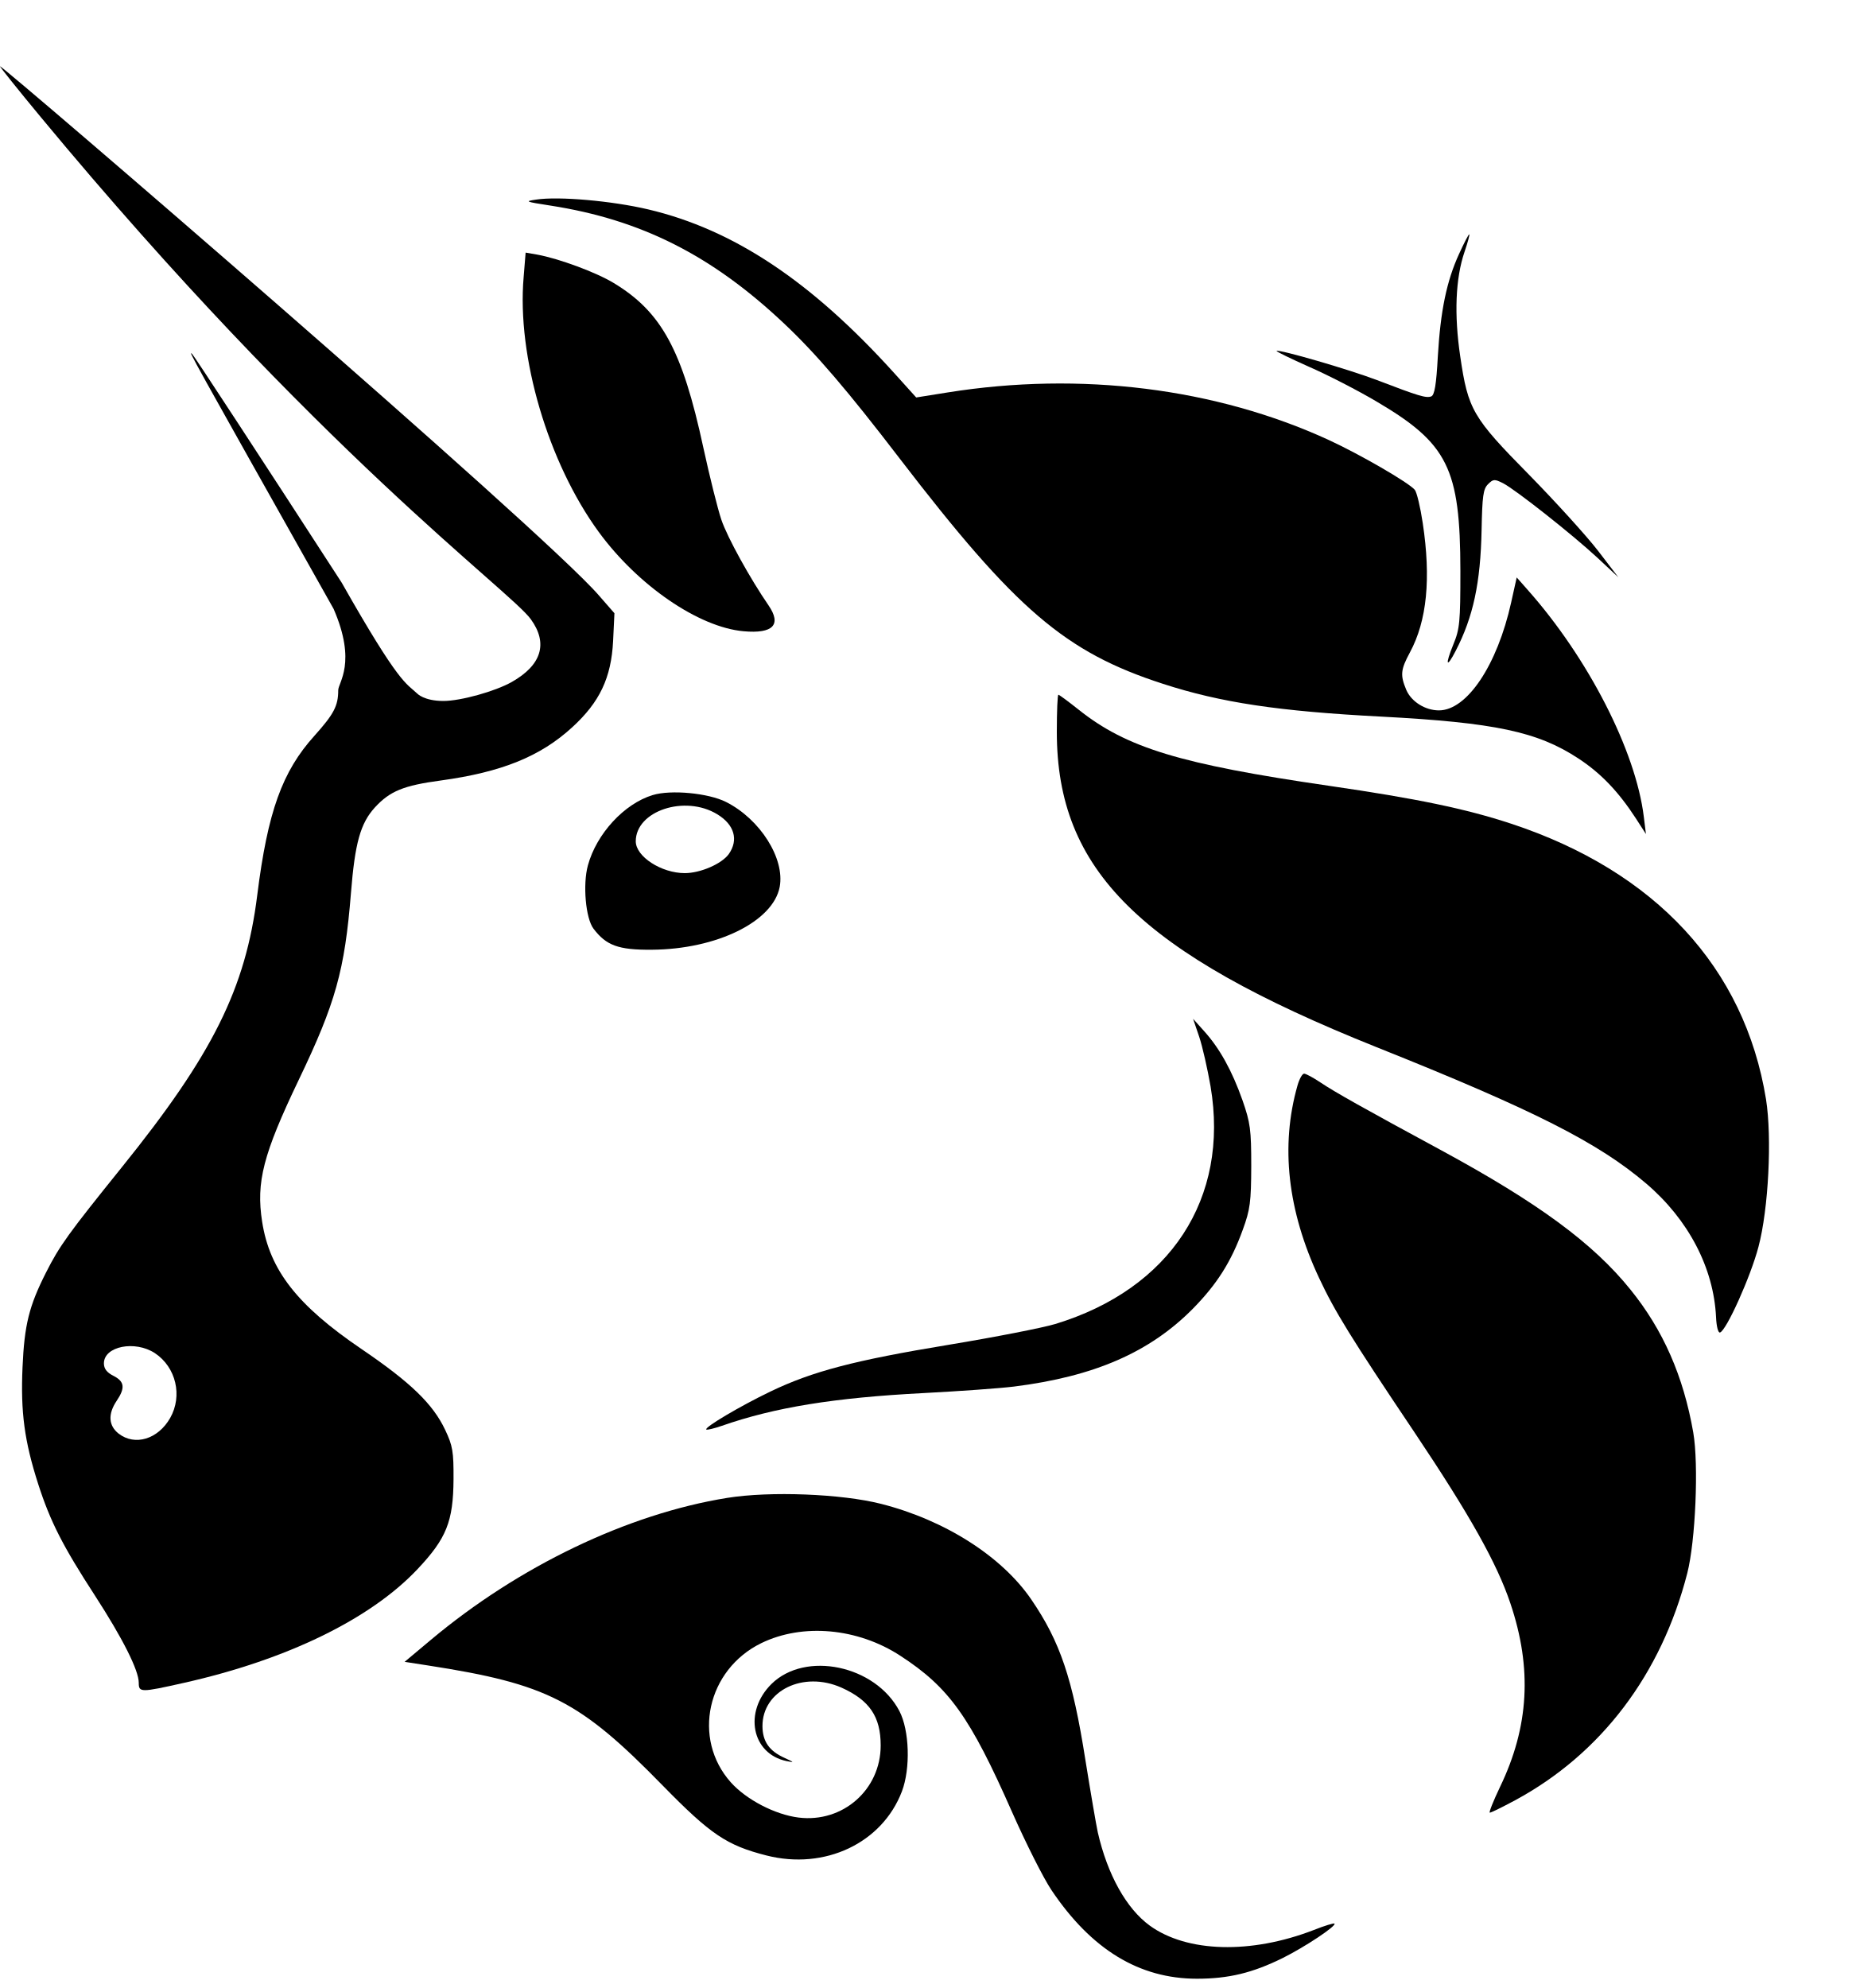
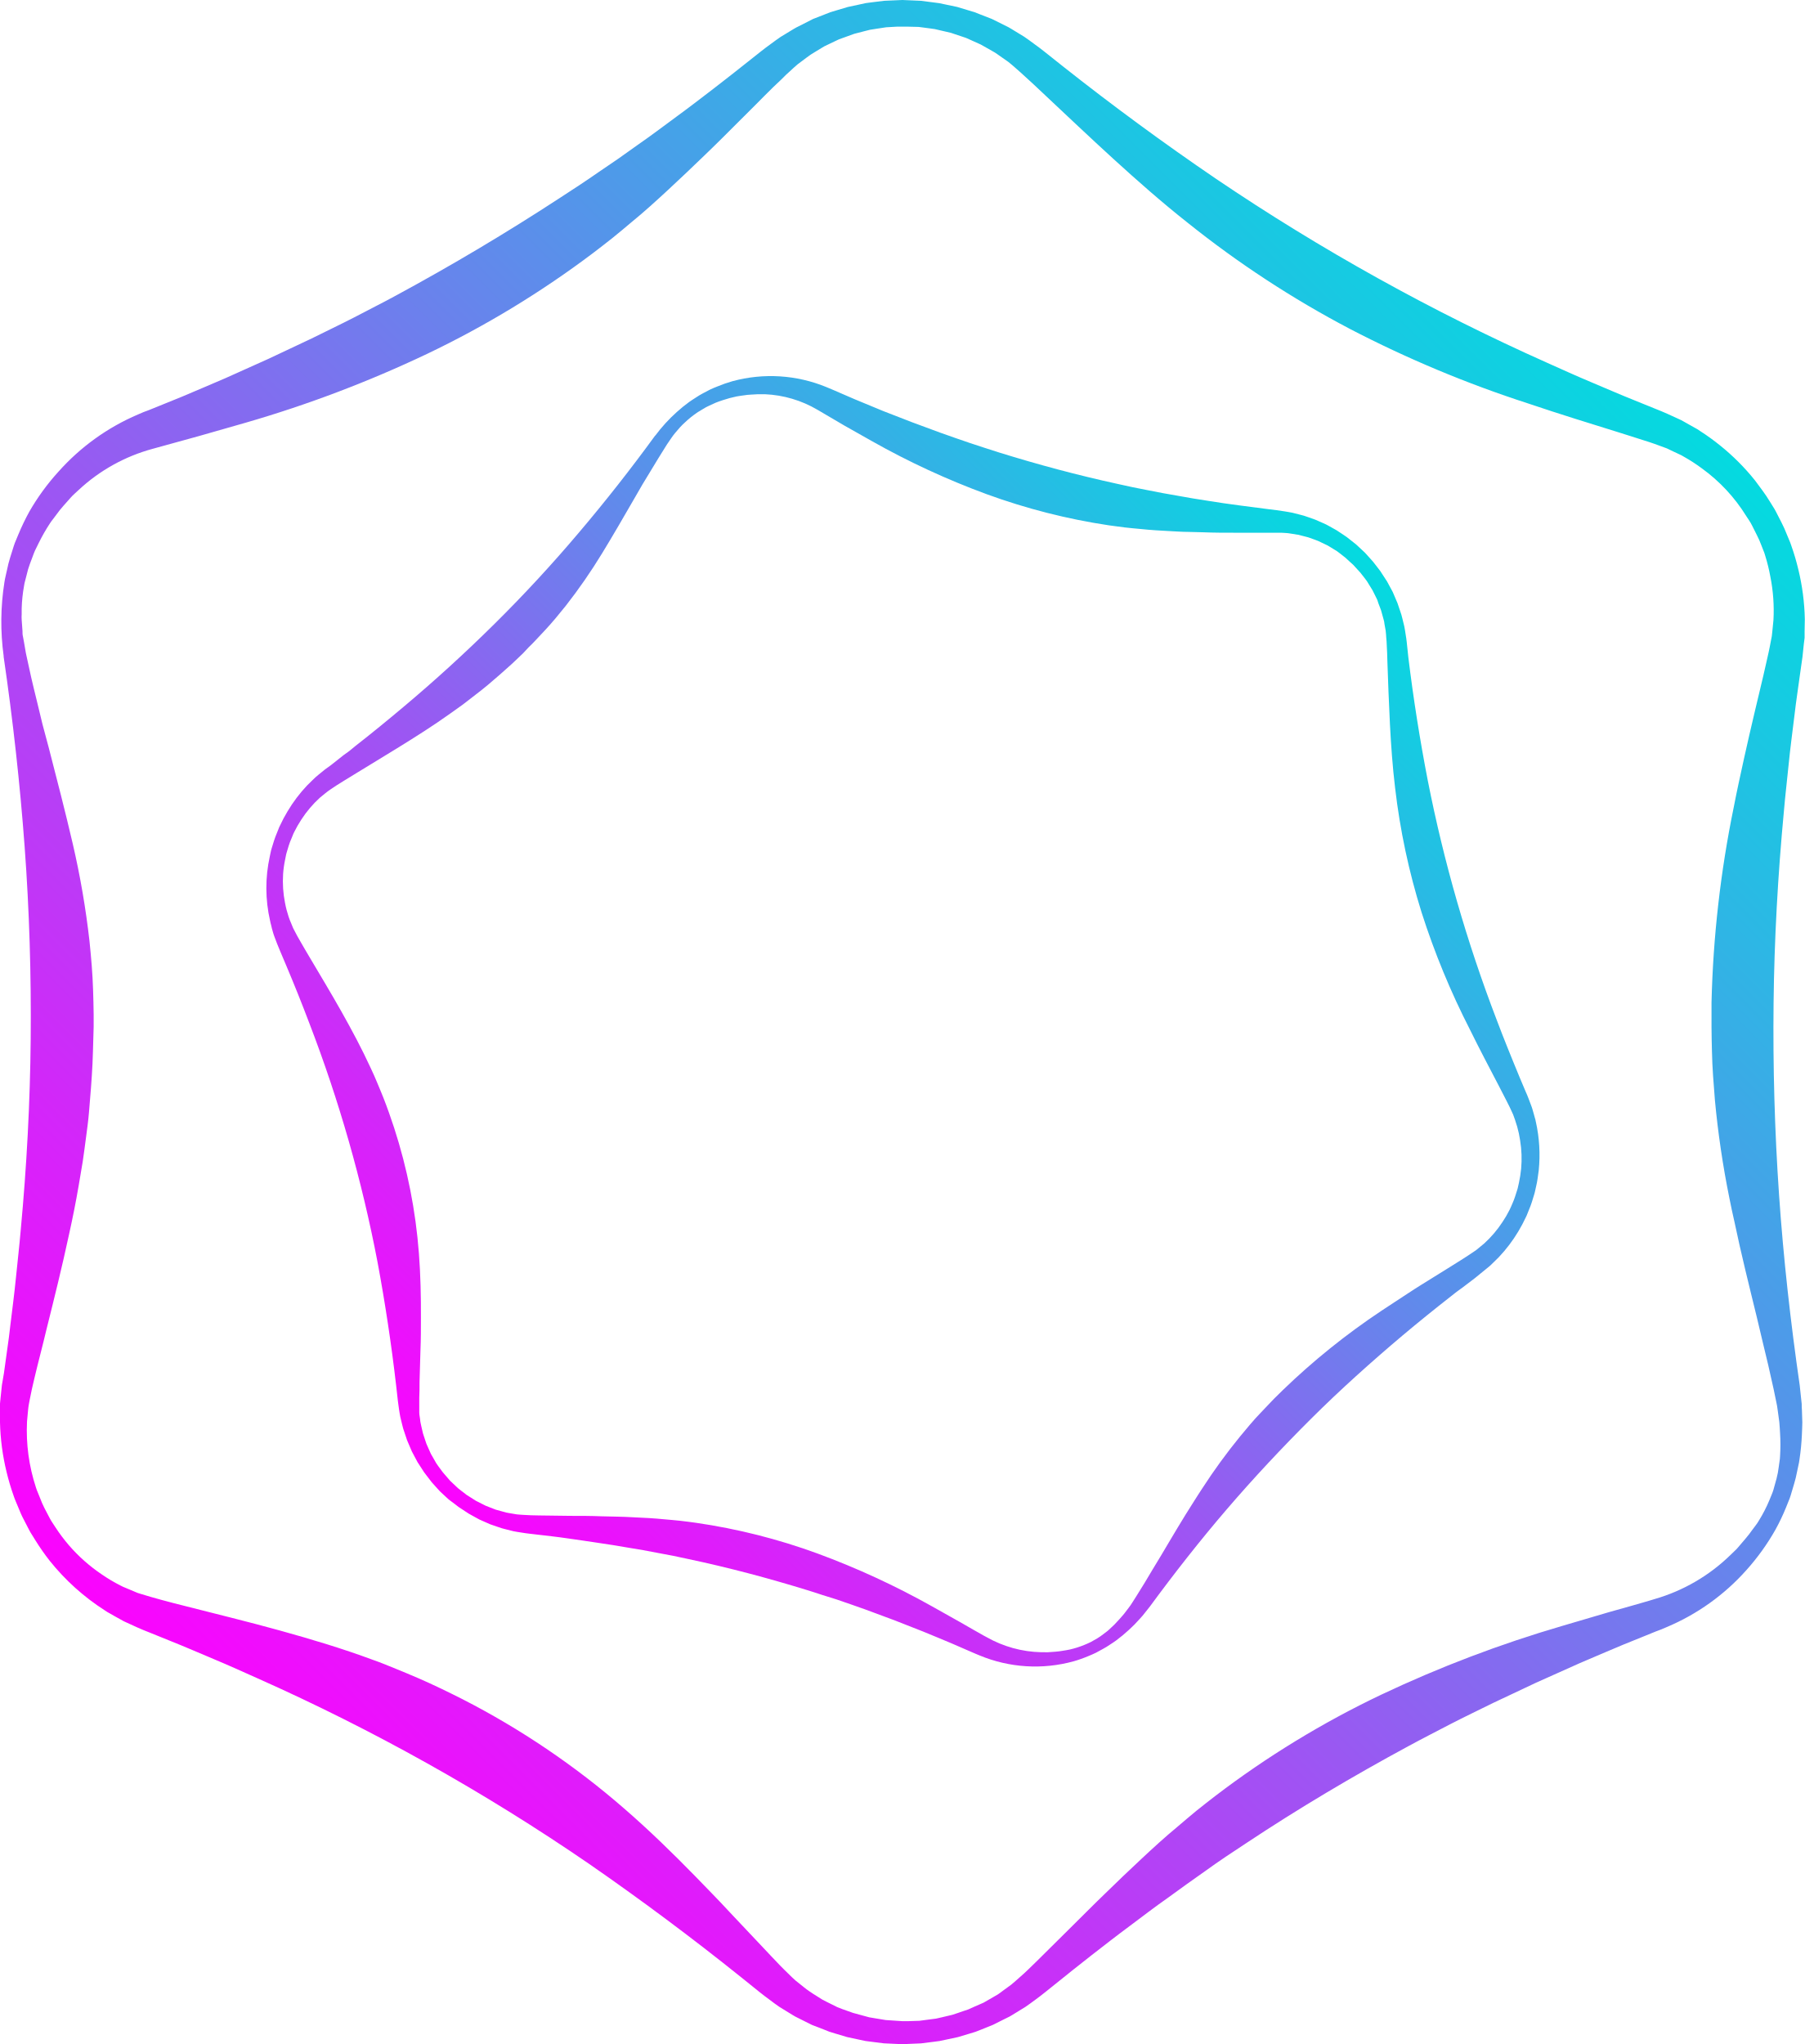
- <svg xmlns="http://www.w3.org/2000/svg" width="14" height="15" viewBox="0 0 14 15" fill="black">
-   <g style="mix-blend-mode:darken">
-     <path d="M4.152 1.551C3.964 1.522 3.956 1.519 4.045 1.506C4.214 1.48 4.615 1.515 4.891 1.58C5.535 1.732 6.121 2.122 6.747 2.815L6.913 2.999L7.151 2.961C8.153 2.801 9.172 2.928 10.024 3.319C10.259 3.427 10.629 3.641 10.675 3.696C10.69 3.714 10.717 3.827 10.735 3.947C10.798 4.365 10.767 4.684 10.638 4.923C10.568 5.053 10.564 5.094 10.611 5.206C10.649 5.294 10.753 5.36 10.857 5.36C11.069 5.36 11.297 5.019 11.402 4.546L11.444 4.357L11.527 4.451C11.983 4.965 12.342 5.665 12.403 6.163L12.419 6.293L12.343 6.175C12.211 5.972 12.078 5.833 11.908 5.722C11.602 5.521 11.279 5.452 10.422 5.407C9.648 5.367 9.21 5.301 8.776 5.16C8.037 4.921 7.665 4.602 6.787 3.458C6.397 2.949 6.157 2.668 5.917 2.442C5.372 1.927 4.837 1.657 4.152 1.551Z" />
-     <path d="M10.849 2.686C10.869 2.346 10.915 2.121 11.009 1.916C11.046 1.835 11.08 1.768 11.086 1.768C11.091 1.768 11.075 1.828 11.05 1.901C10.982 2.101 10.971 2.373 11.018 2.69C11.077 3.092 11.111 3.15 11.539 3.584C11.739 3.788 11.972 4.045 12.057 4.155L12.211 4.356L12.057 4.212C11.869 4.037 11.436 3.695 11.341 3.646C11.277 3.614 11.267 3.614 11.228 3.653C11.191 3.689 11.184 3.743 11.179 3.999C11.171 4.398 11.116 4.654 10.984 4.91C10.913 5.048 10.902 5.019 10.966 4.862C11.014 4.746 11.019 4.694 11.019 4.308C11.018 3.533 10.925 3.346 10.382 3.027C10.245 2.946 10.018 2.829 9.878 2.768C9.739 2.706 9.628 2.652 9.632 2.648C9.647 2.633 10.177 2.787 10.39 2.868C10.708 2.99 10.76 3.005 10.799 2.991C10.824 2.981 10.837 2.906 10.849 2.686Z" />
-     <path d="M4.517 4.013C4.136 3.491 3.899 2.69 3.951 2.091L3.966 1.906L4.053 1.921C4.217 1.951 4.498 2.055 4.63 2.135C4.991 2.353 5.148 2.64 5.307 3.378C5.354 3.594 5.415 3.839 5.443 3.922C5.488 4.055 5.66 4.366 5.799 4.568C5.899 4.714 5.833 4.783 5.611 4.763C5.272 4.733 4.813 4.418 4.517 4.013Z" />
-     <path d="M10.386 7.901C8.602 7.187 7.974 6.567 7.974 5.522C7.974 5.368 7.979 5.242 7.986 5.242C7.992 5.242 8.061 5.293 8.139 5.355C8.501 5.643 8.906 5.766 10.027 5.929C10.688 6.025 11.059 6.102 11.402 6.215C12.49 6.574 13.164 7.302 13.325 8.294C13.371 8.583 13.344 9.123 13.268 9.408C13.209 9.633 13.026 10.039 12.978 10.054C12.964 10.059 12.951 10.008 12.948 9.938C12.93 9.566 12.74 9.203 12.422 8.931C12.06 8.622 11.575 8.376 10.386 7.901Z" />
-     <path d="M9.134 8.197C9.111 8.065 9.073 7.896 9.048 7.822L9.002 7.687L9.087 7.782C9.204 7.912 9.296 8.079 9.375 8.302C9.434 8.472 9.441 8.522 9.441 8.798C9.44 9.069 9.433 9.126 9.377 9.279C9.29 9.52 9.182 9.69 9.001 9.874C8.675 10.204 8.256 10.386 7.651 10.462C7.546 10.475 7.24 10.497 6.971 10.511C6.292 10.546 5.845 10.619 5.444 10.759C5.386 10.779 5.335 10.791 5.329 10.786C5.313 10.77 5.587 10.608 5.812 10.5C6.13 10.347 6.447 10.264 7.157 10.147C7.508 10.089 7.87 10.018 7.962 9.99C8.83 9.726 9.277 9.043 9.134 8.197Z" />
-     <path d="M9.952 9.641C9.715 9.135 9.66 8.646 9.79 8.19C9.804 8.141 9.826 8.101 9.84 8.101C9.853 8.101 9.909 8.131 9.964 8.168C10.073 8.241 10.292 8.364 10.876 8.68C11.604 9.075 12.02 9.38 12.302 9.73C12.549 10.035 12.702 10.384 12.776 10.808C12.818 11.049 12.793 11.628 12.731 11.87C12.535 12.634 12.08 13.234 11.431 13.584C11.336 13.635 11.251 13.677 11.241 13.677C11.232 13.678 11.267 13.59 11.318 13.483C11.537 13.029 11.562 12.588 11.396 12.097C11.295 11.796 11.089 11.429 10.673 10.808C10.189 10.087 10.071 9.895 9.952 9.641Z" />
-     <path d="M3.25 12.374C3.913 11.818 4.736 11.423 5.487 11.302C5.81 11.25 6.349 11.271 6.648 11.347C7.128 11.469 7.558 11.742 7.781 12.068C7.999 12.387 8.093 12.664 8.19 13.282C8.229 13.525 8.271 13.77 8.283 13.825C8.356 14.145 8.499 14.401 8.675 14.529C8.956 14.733 9.439 14.746 9.914 14.562C9.994 14.53 10.064 14.509 10.069 14.514C10.086 14.531 9.847 14.69 9.678 14.774C9.451 14.886 9.271 14.93 9.031 14.93C8.596 14.93 8.235 14.71 7.934 14.262C7.874 14.173 7.741 13.909 7.637 13.674C7.319 12.953 7.162 12.733 6.793 12.493C6.471 12.283 6.056 12.246 5.744 12.398C5.335 12.598 5.22 13.118 5.514 13.448C5.631 13.579 5.848 13.692 6.026 13.714C6.359 13.755 6.645 13.504 6.645 13.17C6.645 12.953 6.561 12.829 6.35 12.734C6.061 12.605 5.752 12.756 5.753 13.025C5.754 13.14 5.804 13.212 5.92 13.264C5.994 13.298 5.996 13.3 5.935 13.288C5.671 13.233 5.609 12.916 5.821 12.706C6.077 12.454 6.605 12.565 6.786 12.91C6.862 13.055 6.871 13.343 6.805 13.517C6.656 13.907 6.223 14.112 5.783 14C5.484 13.924 5.362 13.842 5.001 13.473C4.374 12.831 4.131 12.706 3.227 12.566L3.053 12.539L3.25 12.374Z" />
-     <path fill-rule="evenodd" clip-rule="evenodd" d="M0.308 0.884C2.402 3.41 3.845 4.452 4.005 4.672C4.137 4.854 4.087 5.018 3.861 5.146C3.735 5.217 3.475 5.289 3.346 5.289C3.199 5.289 3.148 5.233 3.148 5.233C3.063 5.153 3.015 5.167 2.578 4.396C1.972 3.46 1.464 2.684 1.45 2.671C1.418 2.641 1.419 2.642 2.517 4.594C2.694 5.001 2.552 5.15 2.552 5.208C2.552 5.326 2.519 5.388 2.373 5.551C2.129 5.821 2.02 6.125 1.941 6.754C1.853 7.459 1.605 7.957 0.917 8.81C0.515 9.309 0.449 9.4 0.347 9.602C0.219 9.855 0.184 9.997 0.17 10.316C0.155 10.655 0.184 10.873 0.288 11.197C0.379 11.48 0.474 11.666 0.717 12.04C0.926 12.363 1.047 12.603 1.047 12.697C1.047 12.771 1.061 12.771 1.386 12.698C2.163 12.524 2.794 12.217 3.149 11.841C3.369 11.608 3.42 11.48 3.422 11.161C3.423 10.953 3.416 10.909 3.359 10.789C3.267 10.594 3.099 10.431 2.728 10.179C2.243 9.85 2.035 9.584 1.978 9.219C1.931 8.919 1.986 8.708 2.254 8.148C2.532 7.569 2.601 7.322 2.648 6.739C2.678 6.362 2.719 6.213 2.828 6.093C2.942 5.969 3.044 5.927 3.326 5.889C3.785 5.826 4.077 5.708 4.317 5.488C4.525 5.298 4.612 5.114 4.626 4.837L4.636 4.627L4.519 4.493C4.098 4.004 0.026 0.5 0 0.5C-0.005 0.5 0.133 0.673 0.308 0.884ZM1.284 10.699C1.379 10.531 1.328 10.316 1.169 10.21C1.018 10.111 0.784 10.158 0.784 10.287C0.784 10.327 0.806 10.356 0.856 10.381C0.94 10.424 0.946 10.472 0.88 10.57C0.813 10.67 0.819 10.757 0.895 10.817C1.018 10.912 1.192 10.86 1.284 10.699Z" />
-     <path fill-rule="evenodd" clip-rule="evenodd" d="M4.925 5.999C4.71 6.064 4.501 6.291 4.436 6.529C4.396 6.674 4.419 6.929 4.478 7.007C4.574 7.134 4.666 7.168 4.917 7.166C5.407 7.163 5.833 6.954 5.883 6.692C5.923 6.478 5.736 6.181 5.478 6.051C5.345 5.984 5.062 5.957 4.925 5.999ZM5.499 6.444C5.574 6.337 5.541 6.222 5.412 6.144C5.168 5.995 4.797 6.118 4.797 6.348C4.797 6.463 4.99 6.588 5.167 6.588C5.285 6.588 5.446 6.518 5.499 6.444Z" />
+ <svg xmlns="http://www.w3.org/2000/svg" xmlns:xlink="http://www.w3.org/1999/xlink" viewBox="0 0 406.22 460">
+   <defs>
+     <style>.cls-1{fill:url(#linear-gradient);}.cls-2{fill:url(#linear-gradient-2);}</style>
+     <linearGradient id="linear-gradient" x1="170.54" y1="229.35" x2="-152.92" y2="552.81" gradientTransform="translate(212.11 620.59) rotate(180)" gradientUnits="userSpaceOnUse">
+       <stop offset="0" stop-color="#f0f" />
+       <stop offset="1" stop-color="#00dedf" />
+     </linearGradient>
+     <linearGradient id="linear-gradient-2" x1="116.98" y1="282.75" x2="-99.1" y2="498.83" xlink:href="#linear-gradient" />
+   </defs>
+   <g id="Layer_2" data-name="Layer 2">
+     <g id="Layer_1-2" data-name="Layer 1">
+       <path class="cls-1" d="M5.83,147,7,152.36c.4,1.77.85,3.55,1.28,5.32s.86,3.56,1.29,5.34L11,168.37c1.84,7.13,3.7,14.3,5.38,21.54a191.84,191.84,0,0,1,3.76,21.87c.38,3.68.7,7.35.81,11,.06,1.84.11,3.68.13,5.52l0,1.38,0,1.39L21,233.87c-.06,1.84-.09,3.68-.18,5.52s-.21,3.68-.35,5.52-.3,3.68-.45,5.51-.41,3.67-.65,5.5-.48,3.66-.75,5.49l-.92,5.46c-.62,3.64-1.35,7.27-2.15,10.88C14,285,12.22,292.14,10.44,299.27c-.84,3.57-1.8,7.12-2.64,10.67l-.62,2.66L6.69,315l-.23,1.22c-.08.41-.1.82-.15,1.23l-.23,2.47a41,41,0,0,0,2,14.81,9.83,9.83,0,0,0,.44,1.18L9,337.09a21.44,21.44,0,0,0,1,2.3l1.17,2.23a9,9,0,0,0,.64,1.08l.69,1.05a38.08,38.08,0,0,0,3,4,37.54,37.54,0,0,0,7.41,6.57,35.87,35.87,0,0,0,4.21,2.5,8.59,8.59,0,0,0,1.11.51l1.12.47,1.11.47.56.23.58.18c1.57.48,3,.91,4.8,1.39s3.51.94,5.28,1.37c7,1.79,14.18,3.53,21.26,5.49s14.13,4.07,21,6.62c1.73.6,3.42,1.3,5.13,2s3.39,1.39,5.07,2.12c3.36,1.46,6.65,3.06,9.92,4.71A181.37,181.37,0,0,1,140.48,407c5.57,4.82,10.88,10,16.05,15.29,2.57,2.67,5.16,5.27,7.67,8l7.55,8c1.25,1.35,2.52,2.66,3.79,4,.66.69,1.2,1.2,1.79,1.78s1.16,1.16,1.78,1.69l1.92,1.53c.33.25.64.52,1,.75l1,.67,2.1,1.32c.73.39,1.47.75,2.22,1.12l1.12.56,1.16.45L192,453l2.42.66,1.21.33,1.24.21,2.49.41,2.51.17,1.26.08,1.26,0,2.53-.08c.84-.1,1.67-.22,2.5-.33l1.25-.16,1.24-.28,2.45-.58c.8-.25,1.6-.54,2.39-.81l1.19-.4c.39-.16.77-.34,1.15-.52l2.29-1c.73-.4,1.45-.84,2.17-1.25l1.08-.63c.35-.22.68-.49,1-.73l2-1.46c.65-.52,1.26-1.1,1.88-1.64,1.19-1,2.54-2.36,3.83-3.61l7.76-7.69c2.6-2.56,5.17-5.18,7.81-7.71l3.95-3.82c1.33-1.27,2.67-2.51,4-3.77,2.68-2.51,5.4-5,8.21-7.32,1.4-1.18,2.78-2.39,4.2-3.54s2.87-2.27,4.32-3.39a211.21,211.21,0,0,1,37.27-22.74,276.8,276.8,0,0,1,40.8-15.5l10.46-3.08,5.23-1.47,2.61-.75c.86-.26,1.77-.5,2.49-.74A40.49,40.49,0,0,0,389.44,350l.91-.88a8.39,8.39,0,0,0,.88-.91l1.65-1.94a23.79,23.79,0,0,0,1.55-2l.75-1a8.17,8.17,0,0,0,.71-1.06,31.46,31.46,0,0,0,2.36-4.58c.17-.39.34-.79.49-1.19a11,11,0,0,0,.44-1.21q.36-1.25.69-2.49a17.92,17.92,0,0,0,.48-2.53c.07-.43.12-.85.18-1.27a9.25,9.25,0,0,0,.13-1.28,41.51,41.51,0,0,0,0-5.11c-.06-.84-.08-1.68-.17-2.52l-.34-2.49c-.07-.41-.1-.82-.18-1.23l-.25-1.22-.5-2.42L398,307.23l-1.28-5.34c-.82-3.56-1.7-7.13-2.58-10.71s-1.74-7.17-2.56-10.77L390.4,275c-.4-1.81-.82-3.61-1.16-5.43A208.75,208.75,0,0,1,386,247.65c-.29-3.67-.6-7.35-.67-11-.05-1.84-.09-3.69-.1-5.53l0-1.38,0-1.38,0-2.76a247.91,247.91,0,0,1,5-43.92c.69-3.62,1.5-7.22,2.28-10.82s1.64-7.18,2.47-10.76,1.73-7.13,2.52-10.7l.6-2.67c.16-.78.33-1.56.47-2.36l.23-1.19c.06-.4.08-.8.13-1.2l.24-2.42a39,39,0,0,0-.69-9.75A40.36,40.36,0,0,0,397.3,125a8.43,8.43,0,0,0-.41-1.16l-.45-1.15a20.64,20.64,0,0,0-1-2.27l-1.11-2.21a10.28,10.28,0,0,0-.62-1.07l-.66-1a37.66,37.66,0,0,0-10-10.74,37.9,37.9,0,0,0-4.08-2.64,7.75,7.75,0,0,0-1.07-.56l-1.09-.51-1.09-.52-.54-.26-.57-.21c-1.53-.57-2.91-1.08-4.71-1.63s-3.43-1.12-5.16-1.64c-6.9-2.15-13.84-4.28-20.72-6.61A261.48,261.48,0,0,1,303.8,74a228,228,0,0,1-36.53-23.91c-5.73-4.53-11.22-9.37-16.62-14.29s-10.69-9.95-16-14.93c-1.31-1.26-2.65-2.48-4-3.71-.69-.65-1.25-1.13-1.86-1.67s-1.21-1.07-1.85-1.57l-2-1.4c-.33-.22-.65-.48-1-.69l-1.05-.6-2.12-1.2-2.22-1-1.12-.5-1.16-.39L214,7.38l-2.38-.55-1.2-.28-1.21-.17-2.43-.32L204.34,6l-1.22,0L201.89,6l-2.44.14c-.81.11-1.62.25-2.42.37l-1.21.19-1.19.3-2.36.61c-.77.26-1.53.55-2.29.83l-1.14.41-1.1.52-2.19,1.05c-.7.4-1.38.84-2.07,1.25l-1,.62c-.33.22-.65.48-1,.72l-1.92,1.44c-.62.5-1.19,1.07-1.78,1.6s-1.12,1-1.8,1.72L174,19.65c-1.31,1.27-2.58,2.58-3.87,3.87l-3.89,3.88c-2.59,2.59-5.18,5.19-7.84,7.73l-4,3.83c-1.33,1.27-2.7,2.5-4,3.75-2.71,2.5-5.44,5-8.27,7.3-1.41,1.17-2.8,2.38-4.24,3.52s-2.88,2.26-4.34,3.37A218.28,218.28,0,0,1,96.15,79.63,270.19,270.19,0,0,1,55.22,95.15l-10.5,3-10.37,2.86a39.65,39.65,0,0,0-16.63,9.24l-.91.84a9.14,9.14,0,0,0-.88.88l-1.65,1.86a22.58,22.58,0,0,0-1.56,1.95l-.75,1a12,12,0,0,0-.73,1,41.19,41.19,0,0,0-2.51,4.39l-.56,1.14a11.11,11.11,0,0,0-.53,1.16l-.89,2.38A17.61,17.61,0,0,0,6,129.37l-.32,1.24a8.68,8.68,0,0,0-.27,1.25,33.41,33.41,0,0,0-.53,5.08l0,1.27a9.11,9.11,0,0,0,0,1.28L5.06,142c0,.42,0,.84.11,1.26l.23,1.25Zm-5,.69A56.89,56.89,0,0,1,1,131c.05-.47.18-.92.27-1.38l.31-1.37a25.79,25.79,0,0,1,.69-2.72l.84-2.68a12.18,12.18,0,0,1,.5-1.31l.54-1.3a52.23,52.23,0,0,1,2.43-5.06,51.27,51.27,0,0,1,6.55-9A50.49,50.49,0,0,1,31.05,93.28c.85-.4,1.67-.7,2.49-1l2.47-1,4.93-2c3.28-1.37,6.54-2.79,9.81-4.18l9.73-4.37,9.65-4.55c3.19-1.59,6.4-3.11,9.57-4.74l4.74-2.46c1.58-.82,3.16-1.63,4.72-2.49Q108,56.3,125.91,44.61l4.47-2.92c1.49-1,3-2,4.42-3l4.4-3,4.36-3.1c1.44-1,2.91-2.06,4.34-3.11l4.3-3.18c2.88-2.1,5.71-4.28,8.54-6.45s5.62-4.39,8.41-6.6c1.41-1.1,2.75-2.22,4.28-3.31.75-.54,1.48-1.11,2.25-1.62l2.37-1.44c.4-.23.78-.49,1.19-.7l1.24-.62L183,4.27l2.57-1,1.29-.51,1.33-.4,2.65-.79L193.5,1,194.86.7l1.37-.18L199,.18l2.77-.12L203.12,0l1.38.06,2.76.12L210,.53l1.37.18,1.35.28,2.71.57,2.65.8,1.32.4,1.29.51,2.57,1,2.48,1.23,1.24.62c.41.22.79.47,1.19.71l2.36,1.44c.78.51,1.5,1.08,2.25,1.62S234.3,11,235,11.56l4.19,3.33q16.77,13.27,34.47,25.32a487.32,487.32,0,0,0,74.61,41.45c3.25,1.45,6.48,2.93,9.76,4.3s6.53,2.81,9.83,4.12l4.93,2c1.63.63,3.35,1.42,5,2.19l.63.29.61.34,1.21.68,1.21.68.61.34c.2.12.38.26.58.39a49.79,49.79,0,0,1,4.52,3.26,50.75,50.75,0,0,1,7.88,7.9c1.1,1.51,2.28,3,3.23,4.58l.74,1.19a12.33,12.33,0,0,1,.71,1.21l1.28,2.5a26.68,26.68,0,0,1,1.15,2.56l.54,1.3a12.18,12.18,0,0,1,.5,1.31,51.15,51.15,0,0,1,1.59,5.39,51.7,51.7,0,0,1,1.45,11.14l-.05,2.81c0,.47,0,.94,0,1.41L406,145l-.29,2.79-.38,2.67-.75,5.34-.37,2.67-.33,2.68c-.43,3.57-.92,7.13-1.27,10.71s-.79,7.15-1.09,10.73c-1.35,14.33-2.16,28.72-2.32,43.12s.24,28.81,1.23,43.18,2.6,28.68,4.66,42.92l.29,2.76.15,1.38c0,.46,0,.92.05,1.39l.09,2.77c0,.93-.07,1.86-.1,2.79a51.85,51.85,0,0,1-.54,5.55,12.26,12.26,0,0,1-.25,1.37l-.29,1.37a25.07,25.07,0,0,1-.66,2.72l-.8,2.69a12.12,12.12,0,0,1-.49,1.31l-.52,1.3a46.88,46.88,0,0,1-2.41,5.06,51.65,51.65,0,0,1-6.51,9.06,49.89,49.89,0,0,1-17.92,12.83c-.85.4-1.67.7-2.49,1l-2.46,1-4.94,2c-3.28,1.36-6.54,2.78-9.81,4.17l-9.74,4.36-9.65,4.55c-3.19,1.58-6.41,3.11-9.57,4.74l-4.74,2.46c-1.58.83-3.16,1.64-4.72,2.5-12.53,6.77-24.8,14.05-36.68,21.94l-4.45,2.95c-1.48,1-2.93,2-4.39,3.06L267.15,424l-4.34,3.14c-1.44,1-2.89,2.08-4.32,3.14l-4.27,3.21c-2.87,2.12-5.68,4.32-8.49,6.5s-5.59,4.43-8.37,6.66c-1.4,1.11-2.73,2.23-4.27,3.35-.75.54-1.49,1.12-2.26,1.63l-2.39,1.47c-.4.24-.79.5-1.2.72l-1.25.62c-.83.42-1.66.85-2.5,1.25l-2.6,1.05-1.3.51-1.34.41-2.68.8-2.73.58-1.37.29-1.38.18-2.78.35-2.79.12-1.4.06-1.39-.06-2.8-.13-2.77-.35-1.39-.18-1.36-.29-2.74-.59-2.68-.8-1.33-.41-1.3-.52-2.6-1-2.5-1.25-1.25-.63c-.41-.22-.8-.48-1.2-.72l-2.38-1.46c-.78-.52-1.51-1.09-2.26-1.65s-1.52-1.12-2.19-1.67l-4.16-3.35q-16.68-13.38-34.29-25.56A469.19,469.19,0,0,0,58,377.72c-3.25-1.45-6.48-2.92-9.76-4.29s-6.53-2.8-9.83-4.11l-4.94-2c-1.63-.62-3.35-1.41-5-2.18l-.63-.29-.61-.34L26,363.83l-1.21-.69-.61-.34c-.2-.11-.39-.25-.58-.38a51.29,51.29,0,0,1-12.4-11.15A52.36,52.36,0,0,1,8,346.7l-.74-1.19a12.33,12.33,0,0,1-.71-1.21l-1.29-2.5c-.45-.82-.78-1.7-1.15-2.57l-.54-1.29c-.17-.44-.37-.86-.5-1.31a53.11,53.11,0,0,1-1.6-5.4A52.25,52.25,0,0,1,0,320.09l0-2.81c0-.47,0-.94,0-1.4l.14-1.4.29-2.79L.89,309l.74-5.34L2,301l.32-2.68c.43-3.57.91-7.13,1.26-10.71s.78-7.15,1.08-10.73C6,262.56,6.78,248.17,6.91,233.77s-.3-28.8-1.36-43.15S2.9,162,.81,147.72Z" />
+       <path class="cls-2" d="M150.1,100.05l-1.87,3-1.82,3c-.62,1-1.21,2-1.82,3l-1.79,3.1c-2.39,4.13-4.78,8.29-7.29,12.39a122,122,0,0,1-8.17,11.8c-1.49,1.86-3,3.7-4.62,5.44-.81.87-1.62,1.74-2.44,2.6l-.62.64-.64.62L117.75,147c-.86.82-1.71,1.65-2.58,2.45s-1.76,1.59-2.66,2.37-1.8,1.55-2.7,2.32-1.85,1.49-2.79,2.22-1.87,1.46-2.82,2.18l-2.9,2.07c-1.93,1.38-3.91,2.71-5.91,4-4,2.59-8,5-12.09,7.5-2,1.24-4,2.42-6,3.67l-1.49.93-1.32.88-.65.45c-.22.15-.42.33-.63.49l-1.22,1a25.11,25.11,0,0,0-4.16,4.91,26.49,26.49,0,0,0-1.62,2.83,5.51,5.51,0,0,0-.33.75l-.31.76a13.38,13.38,0,0,0-.58,1.53l-.47,1.56a5.47,5.47,0,0,0-.19.8l-.16.8a23.6,23.6,0,0,0-.45,3.24,25,25,0,0,0,.43,6.47,23.5,23.5,0,0,0,.8,3.1,6.06,6.06,0,0,0,.27.75l.31.74.3.74.15.36.18.35c.5,1,.95,1.8,1.58,2.88s1.18,2.06,1.8,3.08c2.43,4.11,4.92,8.23,7.28,12.42s4.64,8.45,6.65,12.83c.52,1.08,1,2.19,1.46,3.3s.93,2.21,1.37,3.33c.88,2.24,1.67,4.5,2.42,6.78a121.31,121.31,0,0,1,5.57,28.24c.37,4.81.47,9.65.45,14.49,0,2.42,0,4.83-.1,7.24L94.43,311c0,1.2,0,2.39-.06,3.58,0,.63,0,1.11,0,1.65s0,1.07,0,1.61.12,1.06.19,1.59c0,.27.06.54.11.81l.17.78.37,1.59c.16.52.34,1,.51,1.55l.26.77.33.75.67,1.5.82,1.43.41.72.47.67,1,1.35,1.07,1.24.54.63.6.57,1.2,1.13c.42.35.86.68,1.29,1l.65.51.7.44,1.38.88c.49.26,1,.5,1.47.74l.73.37c.25.11.5.2.76.3l1.52.59,1.57.43.78.22c.26.06.53.09.79.14l1.59.27c.53.06,1.07.08,1.61.12,1,.08,2.23.1,3.39.12l7,.09c2.35,0,4.72,0,7.08.1l3.54.08c1.18,0,2.36.09,3.55.14,2.36.09,4.73.23,7.08.46,1.18.11,2.36.2,3.53.33s2.35.29,3.52.45a136.38,136.38,0,0,1,27.4,6.92,179.55,179.55,0,0,1,25.75,11.88L216,365l3.07,1.76,1.54.87c.51.28,1,.6,1.48.82a26,26,0,0,0,12.23,3.38l.82,0a5.48,5.48,0,0,0,.81,0l1.64-.12a14.82,14.82,0,0,0,1.63-.21l.81-.13a7.43,7.43,0,0,0,.82-.16,20.58,20.58,0,0,0,3.15-1l.76-.32a6.41,6.41,0,0,0,.75-.35l1.45-.82a14.28,14.28,0,0,0,1.36-.94l.66-.5a5.46,5.46,0,0,0,.64-.53,25.5,25.5,0,0,0,2.32-2.33c.36-.42.73-.81,1.07-1.23l1-1.31c.15-.22.32-.42.47-.64l.44-.68.86-1.35,1.86-3,1.82-3.05c1.24-2,2.45-4.07,3.67-6.12s2.44-4.1,3.7-6.14l1.89-3c.64-1,1.26-2,1.93-3a130.19,130.19,0,0,1,8.43-11.58c1.53-1.82,3-3.66,4.68-5.38.81-.87,1.63-1.74,2.46-2.59l.62-.64.63-.62,1.27-1.25A157.18,157.18,0,0,1,310.92,295c2-1.34,4-2.61,5.94-3.9s4-2.54,6-3.79,4-2.47,6-3.74l1.48-.95c.43-.28.86-.56,1.29-.86l.64-.44c.21-.15.4-.33.6-.49l1.21-1a25.09,25.09,0,0,0,4.09-4.8,24.52,24.52,0,0,0,1.61-2.76,6.07,6.07,0,0,0,.34-.73l.31-.73a13.66,13.66,0,0,0,.58-1.5l.49-1.53a5.25,5.25,0,0,0,.2-.78l.18-.79a28.06,28.06,0,0,0,.5-3.18,25.3,25.3,0,0,0-.23-6.39,23.73,23.73,0,0,0-.67-3.12,7.24,7.24,0,0,0-.24-.75L341,252l-.27-.74-.13-.37-.16-.36c-.45-1-.85-1.85-1.43-2.95s-1.06-2.1-1.62-3.15c-2.19-4.2-4.42-8.41-6.52-12.69a174.07,174.07,0,0,1-10.91-26.44,152.3,152.3,0,0,1-5.95-28c-.57-4.75-.91-9.53-1.16-14.3s-.41-9.55-.58-14.29c0-1.19-.09-2.38-.14-3.56,0-.62-.07-1.1-.11-1.64s-.06-1.05-.13-1.58l-.28-1.56c0-.26-.08-.52-.14-.78l-.21-.77-.43-1.54-.57-1.49L310,135l-.35-.72-.72-1.44-.84-1.36-.42-.69-.48-.64-1-1.28-1.08-1.18-.54-.59-.6-.54-1.18-1.08-1.28-1-.64-.48-.68-.41-1.36-.83-1.43-.68-.71-.34-.74-.28-1.48-.53c-.5-.14-1-.26-1.52-.39l-.75-.2c-.25,0-.51-.08-.77-.12l-1.53-.23c-.51-.06-1-.06-1.55-.1l-1.6,0-1.76,0c-1.17,0-2.35,0-3.53,0l-3.54,0c-2.36,0-4.73,0-7.09-.1l-3.56-.09c-1.19,0-2.37-.1-3.55-.15-2.37-.12-4.74-.26-7.1-.51-1.18-.11-2.36-.21-3.54-.35s-2.35-.3-3.52-.47a140.87,140.87,0,0,1-27.47-7,175.76,175.76,0,0,1-25.81-11.93l-6.2-3.5L184,92.22a25.51,25.51,0,0,0-11.82-3.5l-.8,0a7.09,7.09,0,0,0-.8,0l-1.59.09a12.23,12.23,0,0,0-1.6.17l-.8.11a7,7,0,0,0-.8.13,26,26,0,0,0-3.14.85l-.77.26a7.15,7.15,0,0,0-.77.29l-1.49.68a10,10,0,0,0-1.44.78l-.71.43a5.72,5.72,0,0,0-.69.44A20.3,20.3,0,0,0,154.24,95l-.6.56a6.37,6.37,0,0,0-.57.59L152,97.39a8,8,0,0,0-.51.64l-.47.67Zm-2.62-2a35.46,35.46,0,0,1,4.85-5.32,34.11,34.11,0,0,1,2.81-2.28,7.38,7.38,0,0,1,.74-.5l.76-.49a16.3,16.3,0,0,1,1.55-.93l1.6-.84a8.58,8.58,0,0,1,.82-.37l.84-.34a31.26,31.26,0,0,1,3.41-1.19A32.89,32.89,0,0,1,186,87.11c.57.22,1.09.46,1.62.68l1.59.69,3.17,1.37c2.13.9,4.27,1.77,6.4,2.65L205.22,95l6.49,2.4c2.18.76,4.35,1.55,6.54,2.28l3.29,1.08c1.1.36,2.19.72,3.3,1.06,8.81,2.74,17.73,5.13,26.74,7.09l3.38.74c1.13.24,2.26.45,3.39.67l3.4.66,3.4.6c1.14.2,2.27.41,3.41.6l3.41.54c2.27.38,4.56.69,6.84,1s4.56.6,6.85.89c1.14.15,2.27.26,3.46.47.59.11,1.18.18,1.77.31l1.73.44c.29.08.59.14.87.23l.85.29,1.7.6,1.64.72.82.37.79.43,1.57.88,1.51,1,.75.51.7.55,1.42,1.12,1.32,1.23.66.62.61.67,1.21,1.35,1.11,1.43.55.72.49.76,1,1.53.86,1.59.43.8.36.84.71,1.67.58,1.72.29.86c.09.29.15.58.23.88l.43,1.76c.13.59.2,1.19.3,1.79s.2,1.2.25,1.77L317,148q1.7,13.91,4.37,27.67a326.36,326.36,0,0,0,15.48,53.78c.84,2.17,1.65,4.36,2.54,6.51s1.73,4.33,2.64,6.47l1.36,3.22c.47,1,.89,2.21,1.32,3.34l.15.43.13.44.25.88.24.87.13.44c0,.15.06.3.09.45a34.34,34.34,0,0,1,.64,10.9c-.18,1.2-.29,2.42-.59,3.6l-.2.9c-.07.29-.12.59-.22.88l-.54,1.75a17.59,17.59,0,0,1-.64,1.71l-.34.85a6.71,6.71,0,0,1-.36.83,34.11,34.11,0,0,1-1.71,3.22,33.3,33.3,0,0,1-4.38,5.78l-1.29,1.27c-.22.21-.42.43-.65.63l-.7.58-1.4,1.14L332,287.62l-2.76,2.1-1.38,1-1.37,1.08c-1.81,1.44-3.64,2.85-5.43,4.32s-3.6,2.92-5.36,4.42c-7.1,6-14,12.18-20.57,18.72s-12.94,13.34-19,20.4-11.79,14.37-17.3,21.87l-1.11,1.4-.56.7c-.19.23-.4.44-.6.67l-1.22,1.31c-.42.43-.87.82-1.3,1.24a33.51,33.51,0,0,1-2.76,2.29,7.57,7.57,0,0,1-.74.52l-.75.49a16.25,16.25,0,0,1-1.54.94l-1.58.86a7.65,7.65,0,0,1-.82.38l-.83.35a29,29,0,0,1-3.39,1.2,32.6,32.6,0,0,1-21.13-1.32c-.57-.22-1.08-.46-1.61-.68l-1.59-.69-3.18-1.38c-2.12-.9-4.26-1.77-6.39-2.65l-6.44-2.53-6.49-2.41c-2.18-.76-4.35-1.55-6.54-2.28L185,358.92c-1.1-.36-2.19-.73-3.3-1.06-8.82-2.72-17.75-5.09-26.77-7l-3.38-.72c-1.13-.23-2.27-.43-3.4-.64l-3.4-.64-3.41-.57-3.4-.57-3.42-.52c-2.27-.36-4.56-.66-6.84-1s-4.57-.58-6.85-.85c-1.15-.14-2.27-.24-3.48-.45-.59-.1-1.19-.17-1.78-.3l-1.76-.44c-.29-.08-.59-.14-.87-.23l-.86-.29-1.72-.59-1.66-.73-.83-.37-.8-.44-1.59-.88-1.52-1-.76-.5-.72-.56L101,337.46l-1.34-1.24L99,335.6l-.62-.68-1.22-1.36-1.11-1.45-.56-.73-.5-.77-1-1.54-.86-1.62-.43-.81-.36-.84-.72-1.69-.58-1.74-.29-.87c-.09-.29-.15-.59-.23-.89l-.43-1.78c-.12-.6-.2-1.2-.3-1.81s-.18-1.21-.24-1.78l-.39-3.48q-1.61-13.9-4.18-27.7a313.5,313.5,0,0,0-15.36-53.8c-.84-2.18-1.66-4.36-2.54-6.52s-1.74-4.32-2.66-6.46l-1.36-3.22c-.47-1.05-.89-2.21-1.32-3.34l-.15-.43-.13-.43-.25-.88L61,208.1l-.12-.44c0-.14-.06-.29-.09-.44a32.93,32.93,0,0,1-.06-14.5l.19-.9c.07-.29.12-.59.22-.88l.54-1.75c.17-.59.42-1.14.64-1.71l.34-.85a6.12,6.12,0,0,1,.36-.83,32,32,0,0,1,1.71-3.22,33,33,0,0,1,4.37-5.79l1.29-1.27c.22-.21.43-.43.66-.63l.69-.58,1.4-1.14,1.38-1L77.26,170l1.38-1L80,167.88c1.81-1.44,3.65-2.85,5.43-4.33s3.59-2.92,5.35-4.43q10.65-8.94,20.55-18.74t18.91-20.45Q139.26,109.3,147.48,98Z" />
+     </g>
  </g>
</svg>
